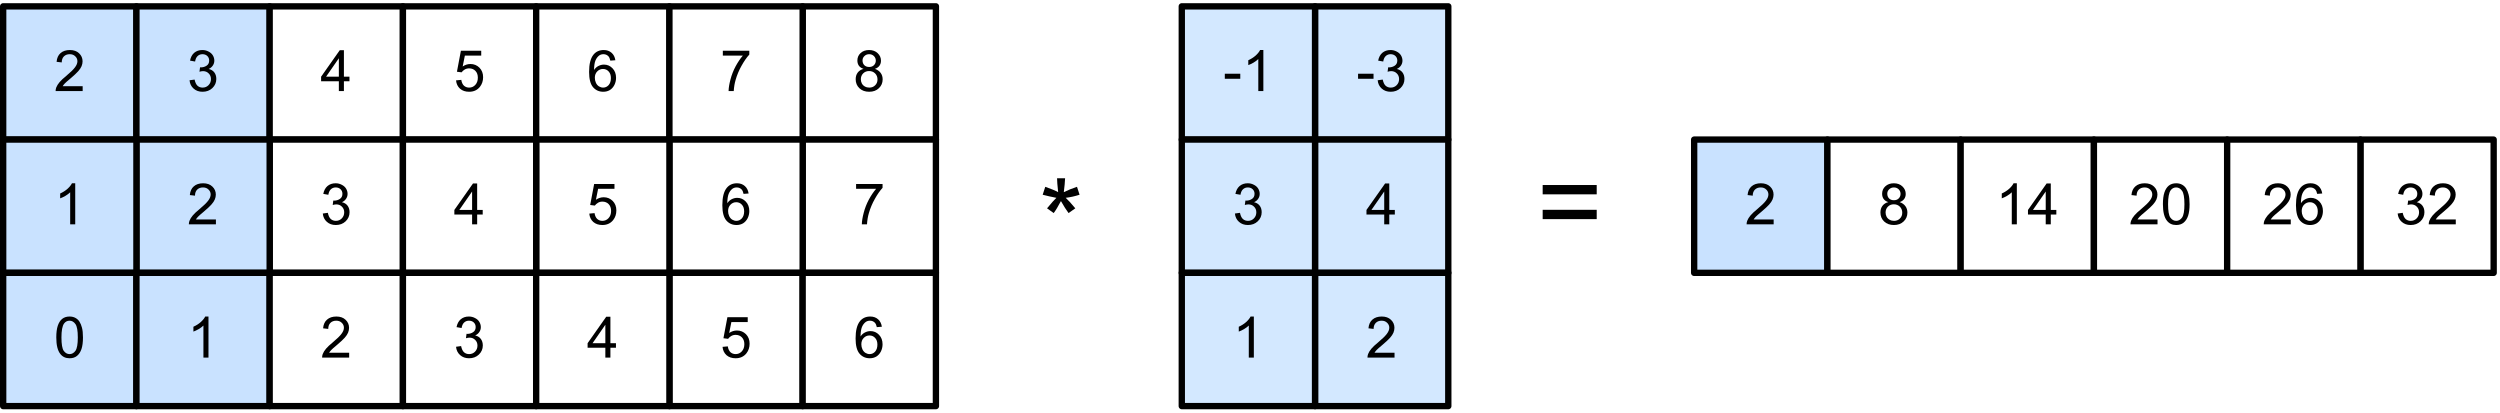
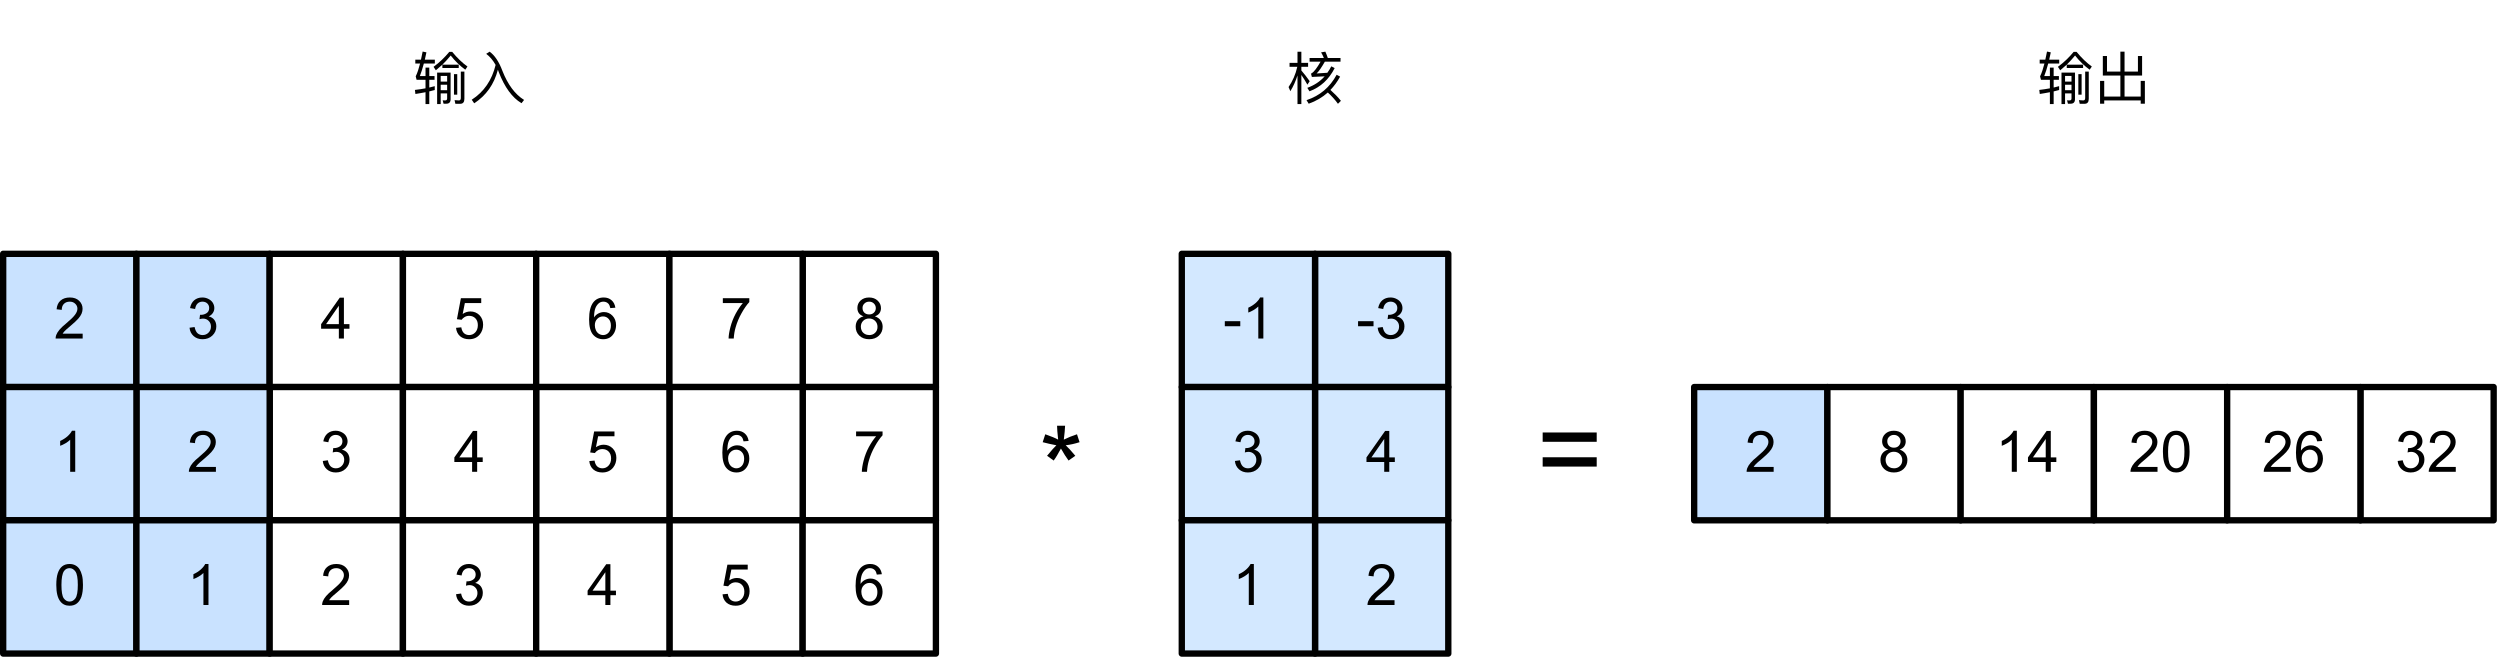
- <svg xmlns="http://www.w3.org/2000/svg" xmlns:xlink="http://www.w3.org/1999/xlink" width="394pt" height="65pt" viewBox="0 0 394 65" version="1.1">
+ <svg xmlns="http://www.w3.org/2000/svg" xmlns:xlink="http://www.w3.org/1999/xlink" width="394pt" height="104pt" viewBox="0 0 394 104" version="1.1">
  <defs>
    <g>
      <symbol overflow="visible" id="glyph0-0">
        <path style="stroke:none;" d="M 1.125 0 L 1.125 -5.625 L 5.625 -5.625 L 5.625 0 Z M 1.266 -0.141 L 5.484 -0.141 L 5.484 -5.484 L 1.266 -5.484 Z M 1.266 -0.141 " />
      </symbol>
      <symbol overflow="visible" id="glyph0-1">
        <path style="stroke:none;" d="M 0.281 -1.938 L 0.281 -2.734 L 2.719 -2.734 L 2.719 -1.938 Z M 0.281 -1.938 " />
      </symbol>
      <symbol overflow="visible" id="glyph0-2">
        <path style="stroke:none;" d="M 0.375 -1.703 L 1.172 -1.812 C 1.266 -1.363 1.414 -1.039 1.625 -0.844 C 1.844 -0.645 2.113 -0.547 2.438 -0.547 C 2.801 -0.547 3.109 -0.672 3.359 -0.922 C 3.617 -1.18 3.75 -1.504 3.75 -1.891 C 3.75 -2.254 3.629 -2.551 3.391 -2.781 C 3.16 -3.02 2.863 -3.141 2.5 -3.141 C 2.344 -3.141 2.156 -3.109 1.938 -3.047 L 2.031 -3.75 C 2.082 -3.738 2.125 -3.734 2.156 -3.734 C 2.488 -3.734 2.789 -3.82 3.062 -4 C 3.332 -4.176 3.469 -4.445 3.469 -4.812 C 3.469 -5.102 3.367 -5.344 3.172 -5.531 C 2.973 -5.719 2.719 -5.812 2.406 -5.812 C 2.102 -5.812 1.848 -5.711 1.641 -5.516 C 1.441 -5.328 1.312 -5.039 1.25 -4.656 L 0.453 -4.797 C 0.555 -5.328 0.773 -5.738 1.109 -6.031 C 1.453 -6.32 1.879 -6.469 2.391 -6.469 C 2.742 -6.469 3.066 -6.391 3.359 -6.234 C 3.66 -6.086 3.891 -5.883 4.047 -5.625 C 4.203 -5.363 4.281 -5.086 4.281 -4.797 C 4.281 -4.516 4.203 -4.258 4.047 -4.031 C 3.898 -3.801 3.68 -3.617 3.391 -3.484 C 3.773 -3.398 4.07 -3.219 4.281 -2.938 C 4.488 -2.664 4.594 -2.32 4.594 -1.906 C 4.594 -1.344 4.383 -0.863 3.969 -0.469 C 3.562 -0.082 3.047 0.109 2.422 0.109 C 1.859 0.109 1.391 -0.055 1.016 -0.391 C 0.641 -0.723 0.426 -1.16 0.375 -1.703 Z M 0.375 -1.703 " />
      </symbol>
      <symbol overflow="visible" id="glyph0-3">
        <path style="stroke:none;" d="M 3.359 0 L 2.562 0 L 2.562 -5.047 C 2.375 -4.859 2.125 -4.672 1.812 -4.484 C 1.5 -4.305 1.223 -4.176 0.984 -4.094 L 0.984 -4.859 C 1.422 -5.055 1.805 -5.301 2.141 -5.594 C 2.473 -5.895 2.707 -6.188 2.844 -6.469 L 3.359 -6.469 Z M 3.359 0 " />
      </symbol>
      <symbol overflow="visible" id="glyph0-4">
        <path style="stroke:none;" d="M 4.531 -0.766 L 4.531 0 L 0.266 0 C 0.266 -0.188 0.297 -0.367 0.359 -0.547 C 0.473 -0.836 0.648 -1.125 0.891 -1.406 C 1.129 -1.688 1.473 -2.008 1.922 -2.375 C 2.617 -2.957 3.086 -3.414 3.328 -3.75 C 3.578 -4.082 3.703 -4.398 3.703 -4.703 C 3.703 -5.016 3.586 -5.273 3.359 -5.484 C 3.141 -5.703 2.852 -5.812 2.5 -5.812 C 2.113 -5.812 1.805 -5.695 1.578 -5.469 C 1.348 -5.238 1.234 -4.922 1.234 -4.516 L 0.422 -4.609 C 0.473 -5.211 0.68 -5.672 1.047 -5.984 C 1.41 -6.305 1.898 -6.469 2.516 -6.469 C 3.129 -6.469 3.613 -6.297 3.969 -5.953 C 4.332 -5.609 4.516 -5.188 4.516 -4.688 C 4.516 -4.426 4.461 -4.172 4.359 -3.922 C 4.254 -3.672 4.078 -3.406 3.828 -3.125 C 3.586 -2.852 3.188 -2.477 2.625 -2 C 2.145 -1.602 1.836 -1.332 1.703 -1.188 C 1.566 -1.039 1.457 -0.898 1.375 -0.766 Z M 4.531 -0.766 " />
      </symbol>
      <symbol overflow="visible" id="glyph0-5">
        <path style="stroke:none;" d="M 2.906 0 L 2.906 -1.547 L 0.109 -1.547 L 0.109 -2.266 L 3.047 -6.438 L 3.703 -6.438 L 3.703 -2.266 L 4.578 -2.266 L 4.578 -1.547 L 3.703 -1.547 L 3.703 0 Z M 2.906 -2.266 L 2.906 -5.172 L 0.891 -2.266 Z M 2.906 -2.266 " />
      </symbol>
      <symbol overflow="visible" id="glyph0-6">
        <path style="stroke:none;" d="M 0.375 -1.688 L 1.203 -1.766 C 1.266 -1.359 1.406 -1.051 1.625 -0.844 C 1.852 -0.645 2.125 -0.547 2.438 -0.547 C 2.82 -0.547 3.145 -0.688 3.406 -0.969 C 3.676 -1.258 3.812 -1.641 3.812 -2.109 C 3.812 -2.566 3.68 -2.926 3.422 -3.188 C 3.172 -3.445 2.844 -3.578 2.438 -3.578 C 2.176 -3.578 1.941 -3.516 1.734 -3.391 C 1.535 -3.273 1.375 -3.129 1.25 -2.953 L 0.516 -3.047 L 1.141 -6.359 L 4.344 -6.359 L 4.344 -5.594 L 1.766 -5.594 L 1.422 -3.875 C 1.805 -4.133 2.211 -4.266 2.641 -4.266 C 3.203 -4.266 3.676 -4.07 4.062 -3.688 C 4.445 -3.301 4.641 -2.801 4.641 -2.188 C 4.641 -1.602 4.473 -1.098 4.141 -0.672 C 3.723 -0.148 3.156 0.109 2.438 0.109 C 1.852 0.109 1.375 -0.051 1 -0.375 C 0.633 -0.707 0.426 -1.145 0.375 -1.688 Z M 0.375 -1.688 " />
      </symbol>
      <symbol overflow="visible" id="glyph0-7">
        <path style="stroke:none;" d="M 1.594 -3.5 C 1.258 -3.613 1.016 -3.781 0.859 -4 C 0.703 -4.227 0.625 -4.5 0.625 -4.812 C 0.625 -5.281 0.789 -5.672 1.125 -5.984 C 1.469 -6.305 1.914 -6.469 2.469 -6.469 C 3.031 -6.469 3.484 -6.301 3.828 -5.969 C 4.172 -5.645 4.344 -5.25 4.344 -4.781 C 4.344 -4.488 4.266 -4.227 4.109 -4 C 3.953 -3.781 3.711 -3.613 3.391 -3.5 C 3.785 -3.363 4.086 -3.148 4.297 -2.859 C 4.504 -2.578 4.609 -2.238 4.609 -1.844 C 4.609 -1.289 4.41 -0.828 4.016 -0.453 C 3.629 -0.078 3.117 0.109 2.484 0.109 C 1.848 0.109 1.332 -0.078 0.938 -0.453 C 0.551 -0.828 0.359 -1.297 0.359 -1.859 C 0.359 -2.273 0.461 -2.625 0.672 -2.906 C 0.891 -3.195 1.195 -3.395 1.594 -3.5 Z M 1.438 -4.828 C 1.438 -4.523 1.531 -4.273 1.719 -4.078 C 1.914 -3.891 2.172 -3.797 2.484 -3.797 C 2.797 -3.797 3.047 -3.891 3.234 -4.078 C 3.43 -4.273 3.531 -4.516 3.531 -4.797 C 3.531 -5.078 3.43 -5.316 3.234 -5.516 C 3.035 -5.711 2.785 -5.812 2.484 -5.812 C 2.18 -5.812 1.93 -5.711 1.734 -5.516 C 1.535 -5.328 1.438 -5.098 1.438 -4.828 Z M 1.172 -1.859 C 1.172 -1.629 1.223 -1.41 1.328 -1.203 C 1.441 -0.992 1.602 -0.832 1.812 -0.719 C 2.02 -0.602 2.25 -0.547 2.5 -0.547 C 2.875 -0.547 3.18 -0.664 3.422 -0.906 C 3.672 -1.145 3.797 -1.453 3.797 -1.828 C 3.797 -2.211 3.672 -2.531 3.422 -2.781 C 3.172 -3.031 2.852 -3.156 2.469 -3.156 C 2.094 -3.156 1.781 -3.031 1.531 -2.781 C 1.289 -2.531 1.172 -2.223 1.172 -1.859 Z M 1.172 -1.859 " />
      </symbol>
      <symbol overflow="visible" id="glyph0-8">
        <path style="stroke:none;" d="M 4.484 -4.859 L 3.688 -4.797 C 3.625 -5.109 3.523 -5.336 3.391 -5.484 C 3.18 -5.703 2.922 -5.812 2.609 -5.812 C 2.348 -5.812 2.125 -5.742 1.938 -5.609 C 1.688 -5.422 1.488 -5.156 1.344 -4.812 C 1.207 -4.469 1.133 -3.973 1.125 -3.328 C 1.312 -3.609 1.539 -3.816 1.812 -3.953 C 2.094 -4.098 2.383 -4.172 2.688 -4.172 C 3.219 -4.172 3.664 -3.977 4.031 -3.594 C 4.406 -3.207 4.594 -2.707 4.594 -2.094 C 4.594 -1.688 4.504 -1.305 4.328 -0.953 C 4.148 -0.609 3.91 -0.344 3.609 -0.156 C 3.305 0.02 2.961 0.109 2.578 0.109 C 1.922 0.109 1.383 -0.129 0.969 -0.609 C 0.551 -1.098 0.344 -1.898 0.344 -3.016 C 0.344 -4.254 0.57 -5.16 1.031 -5.734 C 1.426 -6.223 1.969 -6.469 2.656 -6.469 C 3.156 -6.469 3.566 -6.32 3.891 -6.031 C 4.211 -5.75 4.41 -5.359 4.484 -4.859 Z M 1.25 -2.094 C 1.25 -1.812 1.305 -1.547 1.422 -1.297 C 1.535 -1.055 1.695 -0.867 1.906 -0.734 C 2.113 -0.609 2.332 -0.547 2.562 -0.547 C 2.895 -0.547 3.18 -0.676 3.422 -0.938 C 3.66 -1.207 3.781 -1.578 3.781 -2.047 C 3.781 -2.492 3.66 -2.844 3.422 -3.094 C 3.191 -3.352 2.895 -3.484 2.531 -3.484 C 2.176 -3.484 1.875 -3.352 1.625 -3.094 C 1.375 -2.844 1.25 -2.508 1.25 -2.094 Z M 1.25 -2.094 " />
      </symbol>
      <symbol overflow="visible" id="glyph0-9">
        <path style="stroke:none;" d="M 0.422 -5.594 L 0.422 -6.359 L 4.594 -6.359 L 4.594 -5.75 C 4.188 -5.312 3.781 -4.727 3.375 -4 C 2.969 -3.281 2.656 -2.535 2.438 -1.766 C 2.281 -1.234 2.18 -0.645 2.141 0 L 1.328 0 C 1.336 -0.508 1.438 -1.117 1.625 -1.828 C 1.812 -2.547 2.082 -3.238 2.438 -3.906 C 2.801 -4.57 3.18 -5.133 3.578 -5.594 Z M 0.422 -5.594 " />
      </symbol>
      <symbol overflow="visible" id="glyph0-10">
        <path style="stroke:none;" d="M 0.375 -3.172 C 0.375 -3.93 0.453 -4.547 0.609 -5.016 C 0.766 -5.484 0.992 -5.844 1.297 -6.094 C 1.609 -6.344 2 -6.469 2.469 -6.469 C 2.82 -6.469 3.129 -6.395 3.391 -6.25 C 3.648 -6.113 3.863 -5.914 4.031 -5.656 C 4.195 -5.395 4.328 -5.078 4.422 -4.703 C 4.523 -4.328 4.578 -3.816 4.578 -3.172 C 4.578 -2.422 4.5 -1.812 4.344 -1.344 C 4.188 -0.883 3.953 -0.523 3.641 -0.266 C 3.336 -0.016 2.945 0.109 2.469 0.109 C 1.852 0.109 1.367 -0.113 1.016 -0.562 C 0.586 -1.094 0.375 -1.961 0.375 -3.172 Z M 1.188 -3.172 C 1.188 -2.117 1.305 -1.414 1.547 -1.062 C 1.797 -0.719 2.102 -0.547 2.469 -0.547 C 2.832 -0.547 3.141 -0.719 3.391 -1.062 C 3.641 -1.414 3.766 -2.117 3.766 -3.172 C 3.766 -4.234 3.641 -4.938 3.391 -5.281 C 3.141 -5.633 2.832 -5.812 2.469 -5.812 C 2.102 -5.812 1.812 -5.66 1.594 -5.359 C 1.32 -4.961 1.188 -4.234 1.188 -3.172 Z M 1.188 -3.172 " />
      </symbol>
      <symbol overflow="visible" id="glyph1-0">
        <path style="stroke:none;" d="M 2.25 0 L 2.25 -11.25 L 11.25 -11.25 L 11.25 0 Z M 2.531 -0.281 L 10.969 -0.281 L 10.969 -10.969 L 2.531 -10.969 Z M 2.531 -0.281 " />
      </symbol>
      <symbol overflow="visible" id="glyph1-1">
        <path style="stroke:none;" d="M 0.562 -10.516 L 0.969 -11.766 C 1.895 -11.441 2.57 -11.16 3 -10.922 C 2.883 -11.973 2.828 -12.703 2.828 -13.109 L 4.094 -13.109 C 4.07 -12.523 4.004 -11.797 3.891 -10.922 C 4.492 -11.223 5.188 -11.504 5.969 -11.766 L 6.375 -10.516 C 5.625 -10.273 4.895 -10.113 4.188 -10.031 C 4.539 -9.719 5.047 -9.164 5.703 -8.375 L 4.641 -7.625 C 4.297 -8.082 3.895 -8.711 3.438 -9.516 C 3 -8.68 2.617 -8.051 2.297 -7.625 L 1.25 -8.375 C 1.938 -9.207 2.426 -9.758 2.719 -10.031 C 1.957 -10.176 1.238 -10.336 0.562 -10.516 Z M 0.562 -10.516 " />
      </symbol>
      <symbol overflow="visible" id="glyph1-2">
        <path style="stroke:none;" d="M 9.516 -7.578 L 1 -7.578 L 1 -9.047 L 9.516 -9.047 Z M 9.516 -3.672 L 1 -3.672 L 1 -5.141 L 9.516 -5.141 Z M 9.516 -3.672 " />
      </symbol>
+       <symbol overflow="visible" id="glyph2-0">
+         <path style="stroke:none;" d="" />
+       </symbol>
+       <symbol overflow="visible" id="glyph2-1">
+         <path style="stroke:none;" d="M 2.062 -4.844 L 2.062 -3.516 L 1.172 -3.516 C 1.391 -4.094 1.609 -4.75 1.797 -5.484 L 3.531 -5.484 L 3.531 -6.094 L 1.953 -6.094 C 2.031 -6.453 2.109 -6.844 2.203 -7.25 L 1.609 -7.375 C 1.516 -6.938 1.438 -6.5 1.344 -6.094 L 0.453 -6.094 L 0.453 -5.484 L 1.203 -5.484 C 1 -4.688 0.781 -4 0.516 -3.469 L 0.656 -2.922 L 2.062 -2.922 L 2.062 -1.578 C 1.531 -1.484 0.984 -1.391 0.391 -1.328 L 0.469 -0.688 C 1.016 -0.781 1.547 -0.859 2.062 -0.969 L 2.062 0.906 L 2.656 0.906 L 2.656 -1.094 L 3.516 -1.312 L 3.516 -1.922 C 3.25 -1.859 2.969 -1.781 2.656 -1.703 L 2.656 -2.922 L 3.484 -2.922 L 3.484 -3.516 L 2.656 -3.516 L 2.656 -4.844 Z M 4.719 -5.312 L 4.719 -4.781 L 7.297 -4.781 L 7.297 -5.312 L 4.719 -5.312 C 5.172 -5.75 5.609 -6.234 6.031 -6.75 C 6.719 -5.875 7.484 -5.125 8.328 -4.516 L 8.672 -5.016 C 7.859 -5.594 7.062 -6.359 6.266 -7.328 L 5.812 -7.328 C 5.078 -6.438 4.25 -5.641 3.328 -4.969 L 3.688 -4.422 C 4.031 -4.703 4.375 -5 4.719 -5.312 Z M 5.344 0.844 C 5.781 0.844 6.016 0.609 6.016 0.141 L 6.016 -4.062 L 3.891 -4.062 L 3.891 0.906 L 4.453 0.906 L 4.453 -0.781 L 5.469 -0.781 L 5.469 0.031 C 5.469 0.219 5.359 0.328 5.172 0.328 L 4.766 0.312 L 4.906 0.844 Z M 4.453 -1.281 L 4.453 -2.141 L 5.469 -2.141 L 5.469 -1.281 Z M 4.453 -2.641 L 4.453 -3.531 L 5.469 -3.531 L 5.469 -2.641 Z M 6.547 -3.812 L 6.547 -0.578 L 7.062 -0.578 L 7.062 -3.812 Z M 7.531 0.859 C 7.969 0.859 8.188 0.594 8.188 0.078 L 8.188 -4.219 L 7.625 -4.219 L 7.625 -0.062 C 7.625 0.188 7.531 0.328 7.328 0.328 C 7.109 0.328 6.875 0.312 6.641 0.281 L 6.766 0.859 Z M 7.531 0.859 " />
+       </symbol>
+       <symbol overflow="visible" id="glyph2-2">
+         <path style="stroke:none;" d="M 4.109 -5.266 C 3.531 -2.875 2.281 -1.031 0.344 0.219 L 0.734 0.781 C 2.625 -0.453 3.875 -2.219 4.469 -4.516 C 4.516 -4.406 4.547 -4.281 4.609 -4.125 C 5.531 -1.75 6.719 -0.109 8.188 0.766 L 8.594 0.25 C 7.156 -0.641 6.031 -2.172 5.188 -4.312 C 4.641 -5.781 3.953 -6.797 3.156 -7.359 L 2.625 -7.016 C 3.188 -6.594 3.688 -6.016 4.109 -5.266 Z M 4.109 -5.266 " />
+       </symbol>
+       <symbol overflow="visible" id="glyph2-3">
+         <path style="stroke:none;" d="M 6.938 -4.219 L 4.828 -4.219 L 4.828 -7.359 L 4.172 -7.359 L 4.172 -4.219 L 2.062 -4.219 L 2.062 -6.672 L 1.406 -6.672 L 1.406 -3.594 L 4.172 -3.594 L 4.172 -0.281 L 1.625 -0.281 L 1.625 -2.75 L 0.969 -2.75 L 0.969 0.844 L 1.625 0.844 L 1.625 0.328 L 7.375 0.328 L 7.375 0.844 L 8.031 0.844 L 8.031 -2.75 L 7.375 -2.75 L 7.375 -0.281 L 4.828 -0.281 L 4.828 -3.594 L 7.594 -3.594 L 7.594 -6.672 L 6.938 -6.672 Z M 6.938 -4.219 " />
+       </symbol>
+       <symbol overflow="visible" id="glyph2-4">
+         <path style="stroke:none;" d="M 2.344 -3.688 C 2.625 -3.297 2.938 -2.781 3.297 -2.156 L 3.656 -2.703 C 3.219 -3.328 2.781 -3.891 2.344 -4.391 L 2.344 -4.969 L 3.406 -4.969 L 3.406 -5.594 L 2.344 -5.594 L 2.344 -7.344 L 1.734 -7.344 L 1.734 -5.594 L 0.484 -5.594 L 0.484 -4.969 L 1.703 -4.969 C 1.438 -3.781 0.969 -2.719 0.328 -1.781 L 0.609 -1.125 C 1.062 -1.859 1.438 -2.688 1.734 -3.609 L 1.734 0.906 L 2.344 0.906 Z M 3.641 -6.359 L 3.641 -5.781 L 5.375 -5.781 C 4.812 -4.797 4.344 -4.188 3.984 -3.953 C 3.953 -3.938 3.922 -3.922 3.859 -3.906 L 4 -3.375 C 4.703 -3.406 5.375 -3.438 6.016 -3.469 C 5.281 -2.641 4.359 -2.047 3.281 -1.656 L 3.625 -1.109 C 5.375 -1.766 6.688 -2.984 7.594 -4.766 L 7.062 -5.047 C 6.891 -4.688 6.672 -4.359 6.438 -4.031 C 5.891 -3.984 5.312 -3.953 4.75 -3.922 C 5.125 -4.281 5.547 -4.906 6.047 -5.781 L 8.516 -5.781 L 8.516 -6.359 L 6.516 -6.359 C 6.391 -6.734 6.25 -7.078 6.125 -7.359 L 5.453 -7.25 C 5.609 -6.984 5.766 -6.688 5.891 -6.359 Z M 6.516 -0.922 C 7.188 -0.297 7.719 0.297 8.109 0.859 L 8.578 0.391 C 8.125 -0.188 7.562 -0.75 6.922 -1.328 C 7.5 -1.922 8.016 -2.625 8.453 -3.422 L 7.906 -3.719 C 6.844 -1.75 5.266 -0.406 3.156 0.281 L 3.5 0.844 C 4.656 0.438 5.656 -0.156 6.516 -0.922 Z M 6.516 -0.922 " />
+       </symbol>
    </g>
  </defs>
  <g id="surface1">
-     <rect x="0" y="0" width="394" height="65" style="fill:rgb(100%,100%,100%);fill-opacity:1;stroke:none;" />
-     <rect x="0" y="0" width="394" height="65" style="fill:rgb(100%,100%,100%);fill-opacity:1;stroke:none;" />
-     <path style="fill-rule:nonzero;fill:rgb(82.55%,91.037%,100%);fill-opacity:1;stroke-width:1;stroke-linecap:round;stroke-linejoin:round;stroke:rgb(0%,0%,0%);stroke-opacity:1;stroke-miterlimit:10;" d="M 211.25 72 L 232.25 72 L 232.25 93 L 211.25 93 Z M 211.25 72 " transform="matrix(1,0,0,1,-4,-71)" />
-     <g style="fill:rgb(0%,0%,0%);fill-opacity:1;">
-       <use xlink:href="#glyph0-1" x="213.749" y="14.353" />
-       <use xlink:href="#glyph0-2" x="216.746" y="14.353" />
-     </g>
-     <path style="fill-rule:nonzero;fill:rgb(82.55%,91.037%,100%);fill-opacity:1;stroke-width:1;stroke-linecap:round;stroke-linejoin:round;stroke:rgb(0%,0%,0%);stroke-opacity:1;stroke-miterlimit:10;" d="M 190.25 72 L 211.25 72 L 211.25 93 L 190.25 93 Z M 190.25 72 " transform="matrix(1,0,0,1,-4,-71)" />
-     <g style="fill:rgb(0%,0%,0%);fill-opacity:1;">
-       <use xlink:href="#glyph0-1" x="192.749" y="14.353" />
-       <use xlink:href="#glyph0-3" x="195.746" y="14.353" />
-     </g>
-     <path style="fill-rule:nonzero;fill:rgb(78.822%,88.626%,100%);fill-opacity:1;stroke-width:1;stroke-linecap:round;stroke-linejoin:round;stroke:rgb(0%,0%,0%);stroke-opacity:1;stroke-miterlimit:10;" d="M 4.5 72 L 25.5 72 L 25.5 93 L 4.5 93 Z M 4.5 72 " transform="matrix(1,0,0,1,-4,-71)" />
-     <g style="fill:rgb(0%,0%,0%);fill-opacity:1;">
-       <use xlink:href="#glyph0-4" x="8.497" y="14.353" />
-     </g>
-     <path style="fill-rule:nonzero;fill:rgb(78.822%,88.626%,100%);fill-opacity:1;stroke-width:1;stroke-linecap:round;stroke-linejoin:round;stroke:rgb(0%,0%,0%);stroke-opacity:1;stroke-miterlimit:10;" d="M 25.5 72 L 46.5 72 L 46.5 93 L 25.5 93 Z M 25.5 72 " transform="matrix(1,0,0,1,-4,-71)" />
-     <g style="fill:rgb(0%,0%,0%);fill-opacity:1;">
-       <use xlink:href="#glyph0-2" x="29.497" y="14.353" />
-     </g>
-     <path style="fill-rule:nonzero;fill:rgb(100%,100%,100%);fill-opacity:1;stroke-width:1;stroke-linecap:round;stroke-linejoin:round;stroke:rgb(0%,0%,0%);stroke-opacity:1;stroke-miterlimit:10;" d="M 46.5 72 L 67.5 72 L 67.5 93 L 46.5 93 Z M 46.5 72 " transform="matrix(1,0,0,1,-4,-71)" />
-     <g style="fill:rgb(0%,0%,0%);fill-opacity:1;">
-       <use xlink:href="#glyph0-5" x="50.497" y="14.353" />
-     </g>
-     <path style="fill-rule:nonzero;fill:rgb(100%,100%,100%);fill-opacity:1;stroke-width:1;stroke-linecap:round;stroke-linejoin:round;stroke:rgb(0%,0%,0%);stroke-opacity:1;stroke-miterlimit:10;" d="M 67.5 72 L 88.5 72 L 88.5 93 L 67.5 93 Z M 67.5 72 " transform="matrix(1,0,0,1,-4,-71)" />
-     <g style="fill:rgb(0%,0%,0%);fill-opacity:1;">
-       <use xlink:href="#glyph0-6" x="71.497" y="14.353" />
-     </g>
-     <path style="fill-rule:nonzero;fill:rgb(100%,100%,100%);fill-opacity:1;stroke-width:1;stroke-linecap:round;stroke-linejoin:round;stroke:rgb(0%,0%,0%);stroke-opacity:1;stroke-miterlimit:10;" d="M 130.5 72 L 151.5 72 L 151.5 93 L 130.5 93 Z M 130.5 72 " transform="matrix(1,0,0,1,-4,-71)" />
-     <g style="fill:rgb(0%,0%,0%);fill-opacity:1;">
-       <use xlink:href="#glyph0-7" x="134.497" y="14.353" />
-     </g>
-     <path style="fill-rule:nonzero;fill:rgb(100%,100%,100%);fill-opacity:1;stroke-width:1;stroke-linecap:round;stroke-linejoin:round;stroke:rgb(0%,0%,0%);stroke-opacity:1;stroke-miterlimit:10;" d="M 88.5 72 L 109.5 72 L 109.5 93 L 88.5 93 Z M 88.5 72 " transform="matrix(1,0,0,1,-4,-71)" />
-     <g style="fill:rgb(0%,0%,0%);fill-opacity:1;">
-       <use xlink:href="#glyph0-8" x="92.497" y="14.353" />
-     </g>
-     <path style="fill-rule:nonzero;fill:rgb(100%,100%,100%);fill-opacity:1;stroke-width:1;stroke-linecap:round;stroke-linejoin:round;stroke:rgb(0%,0%,0%);stroke-opacity:1;stroke-miterlimit:10;" d="M 109.5 72 L 130.5 72 L 130.5 93 L 109.5 93 Z M 109.5 72 " transform="matrix(1,0,0,1,-4,-71)" />
-     <g style="fill:rgb(0%,0%,0%);fill-opacity:1;">
-       <use xlink:href="#glyph0-9" x="113.497" y="14.353" />
-     </g>
-     <g style="fill:rgb(0%,0%,0%);fill-opacity:1;">
-       <use xlink:href="#glyph1-1" x="163.765" y="41.206" />
-     </g>
-     <g style="fill:rgb(0%,0%,0%);fill-opacity:1;">
-       <use xlink:href="#glyph1-2" x="242.125" y="38.206" />
-     </g>
-     <path style="fill-rule:nonzero;fill:rgb(100%,100%,100%);fill-opacity:1;stroke-width:1;stroke-linecap:round;stroke-linejoin:round;stroke:rgb(0%,0%,0%);stroke-opacity:1;stroke-miterlimit:10;" d="M 130.5 93 L 151.5 93 L 151.5 114 L 130.5 114 Z M 130.5 93 " transform="matrix(1,0,0,1,-4,-71)" />
-     <g style="fill:rgb(0%,0%,0%);fill-opacity:1;">
-       <use xlink:href="#glyph0-9" x="134.497" y="35.353" />
-     </g>
-     <path style="fill-rule:nonzero;fill:rgb(100%,100%,100%);fill-opacity:1;stroke-width:1;stroke-linecap:round;stroke-linejoin:round;stroke:rgb(0%,0%,0%);stroke-opacity:1;stroke-miterlimit:10;" d="M 46.5 93 L 67.5 93 L 67.5 114 L 46.5 114 Z M 46.5 93 " transform="matrix(1,0,0,1,-4,-71)" />
-     <g style="fill:rgb(0%,0%,0%);fill-opacity:1;">
-       <use xlink:href="#glyph0-2" x="50.497" y="35.353" />
-     </g>
-     <path style="fill-rule:nonzero;fill:rgb(100%,100%,100%);fill-opacity:1;stroke-width:1;stroke-linecap:round;stroke-linejoin:round;stroke:rgb(0%,0%,0%);stroke-opacity:1;stroke-miterlimit:10;" d="M 109.5 93 L 130.5 93 L 130.5 114 L 109.5 114 Z M 109.5 93 " transform="matrix(1,0,0,1,-4,-71)" />
-     <g style="fill:rgb(0%,0%,0%);fill-opacity:1;">
-       <use xlink:href="#glyph0-8" x="113.497" y="35.353" />
-     </g>
-     <path style="fill-rule:nonzero;fill:rgb(78.822%,88.626%,100%);fill-opacity:1;stroke-width:1;stroke-linecap:round;stroke-linejoin:round;stroke:rgb(0%,0%,0%);stroke-opacity:1;stroke-miterlimit:10;" d="M 25.5 93 L 46.5 93 L 46.5 114 L 25.5 114 Z M 25.5 93 " transform="matrix(1,0,0,1,-4,-71)" />
-     <g style="fill:rgb(0%,0%,0%);fill-opacity:1;">
-       <use xlink:href="#glyph0-4" x="29.497" y="35.353" />
-     </g>
-     <path style="fill-rule:nonzero;fill:rgb(100%,100%,100%);fill-opacity:1;stroke-width:1;stroke-linecap:round;stroke-linejoin:round;stroke:rgb(0%,0%,0%);stroke-opacity:1;stroke-miterlimit:10;" d="M 88.5 93 L 109.5 93 L 109.5 114 L 88.5 114 Z M 88.5 93 " transform="matrix(1,0,0,1,-4,-71)" />
-     <g style="fill:rgb(0%,0%,0%);fill-opacity:1;">
-       <use xlink:href="#glyph0-6" x="92.497" y="35.353" />
-     </g>
-     <path style="fill-rule:nonzero;fill:rgb(78.822%,88.626%,100%);fill-opacity:1;stroke-width:1;stroke-linecap:round;stroke-linejoin:round;stroke:rgb(0%,0%,0%);stroke-opacity:1;stroke-miterlimit:10;" d="M 4.5 93 L 25.5 93 L 25.5 114 L 4.5 114 Z M 4.5 93 " transform="matrix(1,0,0,1,-4,-71)" />
-     <g style="fill:rgb(0%,0%,0%);fill-opacity:1;">
-       <use xlink:href="#glyph0-3" x="8.497" y="35.353" />
-     </g>
-     <path style="fill-rule:nonzero;fill:rgb(100%,100%,100%);fill-opacity:1;stroke-width:1;stroke-linecap:round;stroke-linejoin:round;stroke:rgb(0%,0%,0%);stroke-opacity:1;stroke-miterlimit:10;" d="M 67.5 93 L 88.5 93 L 88.5 114 L 67.5 114 Z M 67.5 93 " transform="matrix(1,0,0,1,-4,-71)" />
-     <g style="fill:rgb(0%,0%,0%);fill-opacity:1;">
-       <use xlink:href="#glyph0-5" x="71.497" y="35.353" />
-     </g>
-     <path style="fill-rule:nonzero;fill:rgb(82.55%,91.037%,100%);fill-opacity:1;stroke-width:1;stroke-linecap:round;stroke-linejoin:round;stroke:rgb(0%,0%,0%);stroke-opacity:1;stroke-miterlimit:10;" d="M 211.25 93 L 232.25 93 L 232.25 114 L 211.25 114 Z M 211.25 93 " transform="matrix(1,0,0,1,-4,-71)" />
-     <g style="fill:rgb(0%,0%,0%);fill-opacity:1;">
-       <use xlink:href="#glyph0-5" x="215.247" y="35.353" />
-     </g>
-     <path style="fill-rule:nonzero;fill:rgb(82.55%,91.037%,100%);fill-opacity:1;stroke-width:1;stroke-linecap:round;stroke-linejoin:round;stroke:rgb(0%,0%,0%);stroke-opacity:1;stroke-miterlimit:10;" d="M 190.25 93 L 211.25 93 L 211.25 114 L 190.25 114 Z M 190.25 93 " transform="matrix(1,0,0,1,-4,-71)" />
-     <g style="fill:rgb(0%,0%,0%);fill-opacity:1;">
-       <use xlink:href="#glyph0-2" x="194.247" y="35.353" />
-     </g>
-     <path style="fill-rule:nonzero;fill:rgb(100%,100%,100%);fill-opacity:1;stroke-width:1;stroke-linecap:round;stroke-linejoin:round;stroke:rgb(0%,0%,0%);stroke-opacity:1;stroke-miterlimit:10;" d="M 376 93 L 397 93 L 397 114 L 376 114 Z M 376 93 " transform="matrix(1,0,0,1,-4,-71)" />
-     <g style="fill:rgb(0%,0%,0%);fill-opacity:1;">
-       <use xlink:href="#glyph0-2" x="377.495" y="35.353" />
-       <use xlink:href="#glyph0-4" x="382.5" y="35.353" />
-     </g>
-     <path style="fill-rule:nonzero;fill:rgb(78.822%,88.626%,100%);fill-opacity:1;stroke-width:1;stroke-linecap:round;stroke-linejoin:round;stroke:rgb(0%,0%,0%);stroke-opacity:1;stroke-miterlimit:10;" d="M 271 93 L 292 93 L 292 114 L 271 114 Z M 271 93 " transform="matrix(1,0,0,1,-4,-71)" />
-     <g style="fill:rgb(0%,0%,0%);fill-opacity:1;">
-       <use xlink:href="#glyph0-4" x="274.997" y="35.353" />
-     </g>
-     <path style="fill-rule:nonzero;fill:rgb(100%,100%,100%);fill-opacity:1;stroke-width:1;stroke-linecap:round;stroke-linejoin:round;stroke:rgb(0%,0%,0%);stroke-opacity:1;stroke-miterlimit:10;" d="M 292 93 L 313 93 L 313 114 L 292 114 Z M 292 93 " transform="matrix(1,0,0,1,-4,-71)" />
-     <g style="fill:rgb(0%,0%,0%);fill-opacity:1;">
-       <use xlink:href="#glyph0-7" x="295.997" y="35.353" />
-     </g>
-     <path style="fill-rule:nonzero;fill:rgb(100%,100%,100%);fill-opacity:1;stroke-width:1;stroke-linecap:round;stroke-linejoin:round;stroke:rgb(0%,0%,0%);stroke-opacity:1;stroke-miterlimit:10;" d="M 313 93 L 334 93 L 334 114 L 313 114 Z M 313 93 " transform="matrix(1,0,0,1,-4,-71)" />
-     <g style="fill:rgb(0%,0%,0%);fill-opacity:1;">
-       <use xlink:href="#glyph0-3" x="314.495" y="35.353" />
-       <use xlink:href="#glyph0-5" x="319.5" y="35.353" />
-     </g>
-     <path style="fill-rule:nonzero;fill:rgb(100%,100%,100%);fill-opacity:1;stroke-width:1;stroke-linecap:round;stroke-linejoin:round;stroke:rgb(0%,0%,0%);stroke-opacity:1;stroke-miterlimit:10;" d="M 334 93 L 355 93 L 355 114 L 334 114 Z M 334 93 " transform="matrix(1,0,0,1,-4,-71)" />
-     <g style="fill:rgb(0%,0%,0%);fill-opacity:1;">
-       <use xlink:href="#glyph0-4" x="335.495" y="35.353" />
-       <use xlink:href="#glyph0-10" x="340.5" y="35.353" />
-     </g>
-     <path style="fill-rule:nonzero;fill:rgb(100%,100%,100%);fill-opacity:1;stroke-width:1;stroke-linecap:round;stroke-linejoin:round;stroke:rgb(0%,0%,0%);stroke-opacity:1;stroke-miterlimit:10;" d="M 355 93 L 376 93 L 376 114 L 355 114 Z M 355 93 " transform="matrix(1,0,0,1,-4,-71)" />
-     <g style="fill:rgb(0%,0%,0%);fill-opacity:1;">
-       <use xlink:href="#glyph0-4" x="356.495" y="35.353" />
-       <use xlink:href="#glyph0-8" x="361.5" y="35.353" />
-     </g>
-     <path style="fill-rule:nonzero;fill:rgb(78.822%,88.626%,100%);fill-opacity:1;stroke-width:1;stroke-linecap:round;stroke-linejoin:round;stroke:rgb(0%,0%,0%);stroke-opacity:1;stroke-miterlimit:10;" d="M 4.5 114 L 25.5 114 L 25.5 135 L 4.5 135 Z M 4.5 114 " transform="matrix(1,0,0,1,-4,-71)" />
-     <g style="fill:rgb(0%,0%,0%);fill-opacity:1;">
-       <use xlink:href="#glyph0-10" x="8.497" y="56.353" />
-     </g>
-     <path style="fill-rule:nonzero;fill:rgb(78.822%,88.626%,100%);fill-opacity:1;stroke-width:1;stroke-linecap:round;stroke-linejoin:round;stroke:rgb(0%,0%,0%);stroke-opacity:1;stroke-miterlimit:10;" d="M 25.5 114 L 46.5 114 L 46.5 135 L 25.5 135 Z M 25.5 114 " transform="matrix(1,0,0,1,-4,-71)" />
-     <g style="fill:rgb(0%,0%,0%);fill-opacity:1;">
-       <use xlink:href="#glyph0-3" x="29.497" y="56.353" />
-     </g>
-     <path style="fill-rule:nonzero;fill:rgb(100%,100%,100%);fill-opacity:1;stroke-width:1;stroke-linecap:round;stroke-linejoin:round;stroke:rgb(0%,0%,0%);stroke-opacity:1;stroke-miterlimit:10;" d="M 46.5 114 L 67.5 114 L 67.5 135 L 46.5 135 Z M 46.5 114 " transform="matrix(1,0,0,1,-4,-71)" />
-     <g style="fill:rgb(0%,0%,0%);fill-opacity:1;">
-       <use xlink:href="#glyph0-4" x="50.497" y="56.353" />
-     </g>
-     <path style="fill-rule:nonzero;fill:rgb(100%,100%,100%);fill-opacity:1;stroke-width:1;stroke-linecap:round;stroke-linejoin:round;stroke:rgb(0%,0%,0%);stroke-opacity:1;stroke-miterlimit:10;" d="M 67.5 114 L 88.5 114 L 88.5 135 L 67.5 135 Z M 67.5 114 " transform="matrix(1,0,0,1,-4,-71)" />
-     <g style="fill:rgb(0%,0%,0%);fill-opacity:1;">
-       <use xlink:href="#glyph0-2" x="71.497" y="56.353" />
-     </g>
-     <path style="fill-rule:nonzero;fill:rgb(100%,100%,100%);fill-opacity:1;stroke-width:1;stroke-linecap:round;stroke-linejoin:round;stroke:rgb(0%,0%,0%);stroke-opacity:1;stroke-miterlimit:10;" d="M 109.5 114 L 130.5 114 L 130.5 135 L 109.5 135 Z M 109.5 114 " transform="matrix(1,0,0,1,-4,-71)" />
-     <g style="fill:rgb(0%,0%,0%);fill-opacity:1;">
-       <use xlink:href="#glyph0-6" x="113.497" y="56.353" />
-     </g>
-     <path style="fill-rule:nonzero;fill:rgb(100%,100%,100%);fill-opacity:1;stroke-width:1;stroke-linecap:round;stroke-linejoin:round;stroke:rgb(0%,0%,0%);stroke-opacity:1;stroke-miterlimit:10;" d="M 130.5 114 L 151.5 114 L 151.5 135 L 130.5 135 Z M 130.5 114 " transform="matrix(1,0,0,1,-4,-71)" />
-     <g style="fill:rgb(0%,0%,0%);fill-opacity:1;">
-       <use xlink:href="#glyph0-8" x="134.497" y="56.353" />
-     </g>
-     <path style="fill-rule:nonzero;fill:rgb(100%,100%,100%);fill-opacity:1;stroke-width:1;stroke-linecap:round;stroke-linejoin:round;stroke:rgb(0%,0%,0%);stroke-opacity:1;stroke-miterlimit:10;" d="M 88.5 114 L 109.5 114 L 109.5 135 L 88.5 135 Z M 88.5 114 " transform="matrix(1,0,0,1,-4,-71)" />
-     <g style="fill:rgb(0%,0%,0%);fill-opacity:1;">
-       <use xlink:href="#glyph0-5" x="92.497" y="56.353" />
-     </g>
-     <path style="fill-rule:nonzero;fill:rgb(82.55%,91.037%,100%);fill-opacity:1;stroke-width:1;stroke-linecap:round;stroke-linejoin:round;stroke:rgb(0%,0%,0%);stroke-opacity:1;stroke-miterlimit:10;" d="M 211.25 114 L 232.25 114 L 232.25 135 L 211.25 135 Z M 211.25 114 " transform="matrix(1,0,0,1,-4,-71)" />
-     <g style="fill:rgb(0%,0%,0%);fill-opacity:1;">
-       <use xlink:href="#glyph0-4" x="215.247" y="56.353" />
-     </g>
-     <path style="fill-rule:nonzero;fill:rgb(82.55%,91.037%,100%);fill-opacity:1;stroke-width:1;stroke-linecap:round;stroke-linejoin:round;stroke:rgb(0%,0%,0%);stroke-opacity:1;stroke-miterlimit:10;" d="M 190.25 114 L 211.25 114 L 211.25 135 L 190.25 135 Z M 190.25 114 " transform="matrix(1,0,0,1,-4,-71)" />
-     <g style="fill:rgb(0%,0%,0%);fill-opacity:1;">
-       <use xlink:href="#glyph0-3" x="194.247" y="56.353" />
+     <rect x="0" y="0" width="394" height="104" style="fill:rgb(100%,100%,100%);fill-opacity:1;stroke:none;" />
+     <rect x="0" y="0" width="394" height="104" style="fill:rgb(100%,100%,100%);fill-opacity:1;stroke:none;" />
+     <path style="fill-rule:nonzero;fill:rgb(82.55%,91.037%,100%);fill-opacity:1;stroke-width:1;stroke-linecap:round;stroke-linejoin:round;stroke:rgb(0%,0%,0%);stroke-opacity:1;stroke-miterlimit:10;" d="M 211.25 72 L 232.25 72 L 232.25 93 L 211.25 93 Z M 211.25 72 " transform="matrix(1,0,0,1,-4,-32)" />
+     <g style="fill:rgb(0%,0%,0%);fill-opacity:1;">
+       <use xlink:href="#glyph0-1" x="213.749" y="53.353" />
+       <use xlink:href="#glyph0-2" x="216.746" y="53.353" />
+     </g>
+     <path style="fill-rule:nonzero;fill:rgb(82.55%,91.037%,100%);fill-opacity:1;stroke-width:1;stroke-linecap:round;stroke-linejoin:round;stroke:rgb(0%,0%,0%);stroke-opacity:1;stroke-miterlimit:10;" d="M 190.25 72 L 211.25 72 L 211.25 93 L 190.25 93 Z M 190.25 72 " transform="matrix(1,0,0,1,-4,-32)" />
+     <g style="fill:rgb(0%,0%,0%);fill-opacity:1;">
+       <use xlink:href="#glyph0-1" x="192.749" y="53.353" />
+       <use xlink:href="#glyph0-3" x="195.746" y="53.353" />
+     </g>
+     <path style="fill-rule:nonzero;fill:rgb(78.822%,88.626%,100%);fill-opacity:1;stroke-width:1;stroke-linecap:round;stroke-linejoin:round;stroke:rgb(0%,0%,0%);stroke-opacity:1;stroke-miterlimit:10;" d="M 4.5 72 L 25.5 72 L 25.5 93 L 4.5 93 Z M 4.5 72 " transform="matrix(1,0,0,1,-4,-32)" />
+     <g style="fill:rgb(0%,0%,0%);fill-opacity:1;">
+       <use xlink:href="#glyph0-4" x="8.497" y="53.353" />
+     </g>
+     <path style="fill-rule:nonzero;fill:rgb(78.822%,88.626%,100%);fill-opacity:1;stroke-width:1;stroke-linecap:round;stroke-linejoin:round;stroke:rgb(0%,0%,0%);stroke-opacity:1;stroke-miterlimit:10;" d="M 25.5 72 L 46.5 72 L 46.5 93 L 25.5 93 Z M 25.5 72 " transform="matrix(1,0,0,1,-4,-32)" />
+     <g style="fill:rgb(0%,0%,0%);fill-opacity:1;">
+       <use xlink:href="#glyph0-2" x="29.497" y="53.353" />
+     </g>
+     <path style="fill-rule:nonzero;fill:rgb(100%,100%,100%);fill-opacity:1;stroke-width:1;stroke-linecap:round;stroke-linejoin:round;stroke:rgb(0%,0%,0%);stroke-opacity:1;stroke-miterlimit:10;" d="M 46.5 72 L 67.5 72 L 67.5 93 L 46.5 93 Z M 46.5 72 " transform="matrix(1,0,0,1,-4,-32)" />
+     <g style="fill:rgb(0%,0%,0%);fill-opacity:1;">
+       <use xlink:href="#glyph0-5" x="50.497" y="53.353" />
+     </g>
+     <path style="fill-rule:nonzero;fill:rgb(100%,100%,100%);fill-opacity:1;stroke-width:1;stroke-linecap:round;stroke-linejoin:round;stroke:rgb(0%,0%,0%);stroke-opacity:1;stroke-miterlimit:10;" d="M 67.5 72 L 88.5 72 L 88.5 93 L 67.5 93 Z M 67.5 72 " transform="matrix(1,0,0,1,-4,-32)" />
+     <g style="fill:rgb(0%,0%,0%);fill-opacity:1;">
+       <use xlink:href="#glyph0-6" x="71.497" y="53.353" />
+     </g>
+     <path style="fill-rule:nonzero;fill:rgb(100%,100%,100%);fill-opacity:1;stroke-width:1;stroke-linecap:round;stroke-linejoin:round;stroke:rgb(0%,0%,0%);stroke-opacity:1;stroke-miterlimit:10;" d="M 130.5 72 L 151.5 72 L 151.5 93 L 130.5 93 Z M 130.5 72 " transform="matrix(1,0,0,1,-4,-32)" />
+     <g style="fill:rgb(0%,0%,0%);fill-opacity:1;">
+       <use xlink:href="#glyph0-7" x="134.497" y="53.353" />
+     </g>
+     <path style="fill-rule:nonzero;fill:rgb(100%,100%,100%);fill-opacity:1;stroke-width:1;stroke-linecap:round;stroke-linejoin:round;stroke:rgb(0%,0%,0%);stroke-opacity:1;stroke-miterlimit:10;" d="M 88.5 72 L 109.5 72 L 109.5 93 L 88.5 93 Z M 88.5 72 " transform="matrix(1,0,0,1,-4,-32)" />
+     <g style="fill:rgb(0%,0%,0%);fill-opacity:1;">
+       <use xlink:href="#glyph0-8" x="92.497" y="53.353" />
+     </g>
+     <path style="fill-rule:nonzero;fill:rgb(100%,100%,100%);fill-opacity:1;stroke-width:1;stroke-linecap:round;stroke-linejoin:round;stroke:rgb(0%,0%,0%);stroke-opacity:1;stroke-miterlimit:10;" d="M 109.5 72 L 130.5 72 L 130.5 93 L 109.5 93 Z M 109.5 72 " transform="matrix(1,0,0,1,-4,-32)" />
+     <g style="fill:rgb(0%,0%,0%);fill-opacity:1;">
+       <use xlink:href="#glyph0-9" x="113.497" y="53.353" />
+     </g>
+     <g style="fill:rgb(0%,0%,0%);fill-opacity:1;">
+       <use xlink:href="#glyph1-1" x="163.765" y="80.206" />
+     </g>
+     <g style="fill:rgb(0%,0%,0%);fill-opacity:1;">
+       <use xlink:href="#glyph1-2" x="242.125" y="77.206" />
+     </g>
+     <path style="fill-rule:nonzero;fill:rgb(100%,100%,100%);fill-opacity:1;stroke-width:1;stroke-linecap:round;stroke-linejoin:round;stroke:rgb(0%,0%,0%);stroke-opacity:1;stroke-miterlimit:10;" d="M 130.5 93 L 151.5 93 L 151.5 114 L 130.5 114 Z M 130.5 93 " transform="matrix(1,0,0,1,-4,-32)" />
+     <g style="fill:rgb(0%,0%,0%);fill-opacity:1;">
+       <use xlink:href="#glyph0-9" x="134.497" y="74.353" />
+     </g>
+     <path style="fill-rule:nonzero;fill:rgb(100%,100%,100%);fill-opacity:1;stroke-width:1;stroke-linecap:round;stroke-linejoin:round;stroke:rgb(0%,0%,0%);stroke-opacity:1;stroke-miterlimit:10;" d="M 46.5 93 L 67.5 93 L 67.5 114 L 46.5 114 Z M 46.5 93 " transform="matrix(1,0,0,1,-4,-32)" />
+     <g style="fill:rgb(0%,0%,0%);fill-opacity:1;">
+       <use xlink:href="#glyph0-2" x="50.497" y="74.353" />
+     </g>
+     <path style="fill-rule:nonzero;fill:rgb(100%,100%,100%);fill-opacity:1;stroke-width:1;stroke-linecap:round;stroke-linejoin:round;stroke:rgb(0%,0%,0%);stroke-opacity:1;stroke-miterlimit:10;" d="M 109.5 93 L 130.5 93 L 130.5 114 L 109.5 114 Z M 109.5 93 " transform="matrix(1,0,0,1,-4,-32)" />
+     <g style="fill:rgb(0%,0%,0%);fill-opacity:1;">
+       <use xlink:href="#glyph0-8" x="113.497" y="74.353" />
+     </g>
+     <path style="fill-rule:nonzero;fill:rgb(78.822%,88.626%,100%);fill-opacity:1;stroke-width:1;stroke-linecap:round;stroke-linejoin:round;stroke:rgb(0%,0%,0%);stroke-opacity:1;stroke-miterlimit:10;" d="M 25.5 93 L 46.5 93 L 46.5 114 L 25.5 114 Z M 25.5 93 " transform="matrix(1,0,0,1,-4,-32)" />
+     <g style="fill:rgb(0%,0%,0%);fill-opacity:1;">
+       <use xlink:href="#glyph0-4" x="29.497" y="74.353" />
+     </g>
+     <path style="fill-rule:nonzero;fill:rgb(100%,100%,100%);fill-opacity:1;stroke-width:1;stroke-linecap:round;stroke-linejoin:round;stroke:rgb(0%,0%,0%);stroke-opacity:1;stroke-miterlimit:10;" d="M 88.5 93 L 109.5 93 L 109.5 114 L 88.5 114 Z M 88.5 93 " transform="matrix(1,0,0,1,-4,-32)" />
+     <g style="fill:rgb(0%,0%,0%);fill-opacity:1;">
+       <use xlink:href="#glyph0-6" x="92.497" y="74.353" />
+     </g>
+     <path style="fill-rule:nonzero;fill:rgb(78.822%,88.626%,100%);fill-opacity:1;stroke-width:1;stroke-linecap:round;stroke-linejoin:round;stroke:rgb(0%,0%,0%);stroke-opacity:1;stroke-miterlimit:10;" d="M 4.5 93 L 25.5 93 L 25.5 114 L 4.5 114 Z M 4.5 93 " transform="matrix(1,0,0,1,-4,-32)" />
+     <g style="fill:rgb(0%,0%,0%);fill-opacity:1;">
+       <use xlink:href="#glyph0-3" x="8.497" y="74.353" />
+     </g>
+     <path style="fill-rule:nonzero;fill:rgb(100%,100%,100%);fill-opacity:1;stroke-width:1;stroke-linecap:round;stroke-linejoin:round;stroke:rgb(0%,0%,0%);stroke-opacity:1;stroke-miterlimit:10;" d="M 67.5 93 L 88.5 93 L 88.5 114 L 67.5 114 Z M 67.5 93 " transform="matrix(1,0,0,1,-4,-32)" />
+     <g style="fill:rgb(0%,0%,0%);fill-opacity:1;">
+       <use xlink:href="#glyph0-5" x="71.497" y="74.353" />
+     </g>
+     <path style="fill-rule:nonzero;fill:rgb(82.55%,91.037%,100%);fill-opacity:1;stroke-width:1;stroke-linecap:round;stroke-linejoin:round;stroke:rgb(0%,0%,0%);stroke-opacity:1;stroke-miterlimit:10;" d="M 211.25 93 L 232.25 93 L 232.25 114 L 211.25 114 Z M 211.25 93 " transform="matrix(1,0,0,1,-4,-32)" />
+     <g style="fill:rgb(0%,0%,0%);fill-opacity:1;">
+       <use xlink:href="#glyph0-5" x="215.247" y="74.353" />
+     </g>
+     <path style="fill-rule:nonzero;fill:rgb(82.55%,91.037%,100%);fill-opacity:1;stroke-width:1;stroke-linecap:round;stroke-linejoin:round;stroke:rgb(0%,0%,0%);stroke-opacity:1;stroke-miterlimit:10;" d="M 190.25 93 L 211.25 93 L 211.25 114 L 190.25 114 Z M 190.25 93 " transform="matrix(1,0,0,1,-4,-32)" />
+     <g style="fill:rgb(0%,0%,0%);fill-opacity:1;">
+       <use xlink:href="#glyph0-2" x="194.247" y="74.353" />
+     </g>
+     <path style="fill-rule:nonzero;fill:rgb(100%,100%,100%);fill-opacity:1;stroke-width:1;stroke-linecap:round;stroke-linejoin:round;stroke:rgb(0%,0%,0%);stroke-opacity:1;stroke-miterlimit:10;" d="M 376 93 L 397 93 L 397 114 L 376 114 Z M 376 93 " transform="matrix(1,0,0,1,-4,-32)" />
+     <g style="fill:rgb(0%,0%,0%);fill-opacity:1;">
+       <use xlink:href="#glyph0-2" x="377.495" y="74.353" />
+       <use xlink:href="#glyph0-4" x="382.5" y="74.353" />
+     </g>
+     <path style="fill-rule:nonzero;fill:rgb(78.822%,88.626%,100%);fill-opacity:1;stroke-width:1;stroke-linecap:round;stroke-linejoin:round;stroke:rgb(0%,0%,0%);stroke-opacity:1;stroke-miterlimit:10;" d="M 271 93 L 292 93 L 292 114 L 271 114 Z M 271 93 " transform="matrix(1,0,0,1,-4,-32)" />
+     <g style="fill:rgb(0%,0%,0%);fill-opacity:1;">
+       <use xlink:href="#glyph0-4" x="274.997" y="74.353" />
+     </g>
+     <path style="fill-rule:nonzero;fill:rgb(100%,100%,100%);fill-opacity:1;stroke-width:1;stroke-linecap:round;stroke-linejoin:round;stroke:rgb(0%,0%,0%);stroke-opacity:1;stroke-miterlimit:10;" d="M 292 93 L 313 93 L 313 114 L 292 114 Z M 292 93 " transform="matrix(1,0,0,1,-4,-32)" />
+     <g style="fill:rgb(0%,0%,0%);fill-opacity:1;">
+       <use xlink:href="#glyph0-7" x="295.997" y="74.353" />
+     </g>
+     <path style="fill-rule:nonzero;fill:rgb(100%,100%,100%);fill-opacity:1;stroke-width:1;stroke-linecap:round;stroke-linejoin:round;stroke:rgb(0%,0%,0%);stroke-opacity:1;stroke-miterlimit:10;" d="M 313 93 L 334 93 L 334 114 L 313 114 Z M 313 93 " transform="matrix(1,0,0,1,-4,-32)" />
+     <g style="fill:rgb(0%,0%,0%);fill-opacity:1;">
+       <use xlink:href="#glyph0-3" x="314.495" y="74.353" />
+       <use xlink:href="#glyph0-5" x="319.5" y="74.353" />
+     </g>
+     <path style="fill-rule:nonzero;fill:rgb(100%,100%,100%);fill-opacity:1;stroke-width:1;stroke-linecap:round;stroke-linejoin:round;stroke:rgb(0%,0%,0%);stroke-opacity:1;stroke-miterlimit:10;" d="M 334 93 L 355 93 L 355 114 L 334 114 Z M 334 93 " transform="matrix(1,0,0,1,-4,-32)" />
+     <g style="fill:rgb(0%,0%,0%);fill-opacity:1;">
+       <use xlink:href="#glyph0-4" x="335.495" y="74.353" />
+       <use xlink:href="#glyph0-10" x="340.5" y="74.353" />
+     </g>
+     <path style="fill-rule:nonzero;fill:rgb(100%,100%,100%);fill-opacity:1;stroke-width:1;stroke-linecap:round;stroke-linejoin:round;stroke:rgb(0%,0%,0%);stroke-opacity:1;stroke-miterlimit:10;" d="M 355 93 L 376 93 L 376 114 L 355 114 Z M 355 93 " transform="matrix(1,0,0,1,-4,-32)" />
+     <g style="fill:rgb(0%,0%,0%);fill-opacity:1;">
+       <use xlink:href="#glyph0-4" x="356.495" y="74.353" />
+       <use xlink:href="#glyph0-8" x="361.5" y="74.353" />
+     </g>
+     <path style="fill-rule:nonzero;fill:rgb(78.822%,88.626%,100%);fill-opacity:1;stroke-width:1;stroke-linecap:round;stroke-linejoin:round;stroke:rgb(0%,0%,0%);stroke-opacity:1;stroke-miterlimit:10;" d="M 4.5 114 L 25.5 114 L 25.5 135 L 4.5 135 Z M 4.5 114 " transform="matrix(1,0,0,1,-4,-32)" />
+     <g style="fill:rgb(0%,0%,0%);fill-opacity:1;">
+       <use xlink:href="#glyph0-10" x="8.497" y="95.353" />
+     </g>
+     <path style="fill-rule:nonzero;fill:rgb(78.822%,88.626%,100%);fill-opacity:1;stroke-width:1;stroke-linecap:round;stroke-linejoin:round;stroke:rgb(0%,0%,0%);stroke-opacity:1;stroke-miterlimit:10;" d="M 25.5 114 L 46.5 114 L 46.5 135 L 25.5 135 Z M 25.5 114 " transform="matrix(1,0,0,1,-4,-32)" />
+     <g style="fill:rgb(0%,0%,0%);fill-opacity:1;">
+       <use xlink:href="#glyph0-3" x="29.497" y="95.353" />
+     </g>
+     <path style="fill-rule:nonzero;fill:rgb(100%,100%,100%);fill-opacity:1;stroke-width:1;stroke-linecap:round;stroke-linejoin:round;stroke:rgb(0%,0%,0%);stroke-opacity:1;stroke-miterlimit:10;" d="M 46.5 114 L 67.5 114 L 67.5 135 L 46.5 135 Z M 46.5 114 " transform="matrix(1,0,0,1,-4,-32)" />
+     <g style="fill:rgb(0%,0%,0%);fill-opacity:1;">
+       <use xlink:href="#glyph0-4" x="50.497" y="95.353" />
+     </g>
+     <path style="fill-rule:nonzero;fill:rgb(100%,100%,100%);fill-opacity:1;stroke-width:1;stroke-linecap:round;stroke-linejoin:round;stroke:rgb(0%,0%,0%);stroke-opacity:1;stroke-miterlimit:10;" d="M 67.5 114 L 88.5 114 L 88.5 135 L 67.5 135 Z M 67.5 114 " transform="matrix(1,0,0,1,-4,-32)" />
+     <g style="fill:rgb(0%,0%,0%);fill-opacity:1;">
+       <use xlink:href="#glyph0-2" x="71.497" y="95.353" />
+     </g>
+     <path style="fill-rule:nonzero;fill:rgb(100%,100%,100%);fill-opacity:1;stroke-width:1;stroke-linecap:round;stroke-linejoin:round;stroke:rgb(0%,0%,0%);stroke-opacity:1;stroke-miterlimit:10;" d="M 109.5 114 L 130.5 114 L 130.5 135 L 109.5 135 Z M 109.5 114 " transform="matrix(1,0,0,1,-4,-32)" />
+     <g style="fill:rgb(0%,0%,0%);fill-opacity:1;">
+       <use xlink:href="#glyph0-6" x="113.497" y="95.353" />
+     </g>
+     <path style="fill-rule:nonzero;fill:rgb(100%,100%,100%);fill-opacity:1;stroke-width:1;stroke-linecap:round;stroke-linejoin:round;stroke:rgb(0%,0%,0%);stroke-opacity:1;stroke-miterlimit:10;" d="M 130.5 114 L 151.5 114 L 151.5 135 L 130.5 135 Z M 130.5 114 " transform="matrix(1,0,0,1,-4,-32)" />
+     <g style="fill:rgb(0%,0%,0%);fill-opacity:1;">
+       <use xlink:href="#glyph0-8" x="134.497" y="95.353" />
+     </g>
+     <path style="fill-rule:nonzero;fill:rgb(100%,100%,100%);fill-opacity:1;stroke-width:1;stroke-linecap:round;stroke-linejoin:round;stroke:rgb(0%,0%,0%);stroke-opacity:1;stroke-miterlimit:10;" d="M 88.5 114 L 109.5 114 L 109.5 135 L 88.5 135 Z M 88.5 114 " transform="matrix(1,0,0,1,-4,-32)" />
+     <g style="fill:rgb(0%,0%,0%);fill-opacity:1;">
+       <use xlink:href="#glyph0-5" x="92.497" y="95.353" />
+     </g>
+     <path style="fill-rule:nonzero;fill:rgb(82.55%,91.037%,100%);fill-opacity:1;stroke-width:1;stroke-linecap:round;stroke-linejoin:round;stroke:rgb(0%,0%,0%);stroke-opacity:1;stroke-miterlimit:10;" d="M 211.25 114 L 232.25 114 L 232.25 135 L 211.25 135 Z M 211.25 114 " transform="matrix(1,0,0,1,-4,-32)" />
+     <g style="fill:rgb(0%,0%,0%);fill-opacity:1;">
+       <use xlink:href="#glyph0-4" x="215.247" y="95.353" />
+     </g>
+     <path style="fill-rule:nonzero;fill:rgb(82.55%,91.037%,100%);fill-opacity:1;stroke-width:1;stroke-linecap:round;stroke-linejoin:round;stroke:rgb(0%,0%,0%);stroke-opacity:1;stroke-miterlimit:10;" d="M 190.25 114 L 211.25 114 L 211.25 135 L 190.25 135 Z M 190.25 114 " transform="matrix(1,0,0,1,-4,-32)" />
+     <g style="fill:rgb(0%,0%,0%);fill-opacity:1;">
+       <use xlink:href="#glyph0-3" x="194.247" y="95.353" />
+     </g>
+     <g style="fill:rgb(0%,0%,0%);fill-opacity:1;">
+       <use xlink:href="#glyph2-1" x="65" y="15.5" />
+       <use xlink:href="#glyph2-2" x="74" y="15.5" />
+     </g>
+     <g style="fill:rgb(0%,0%,0%);fill-opacity:1;">
+       <use xlink:href="#glyph2-1" x="321" y="15.5" />
+       <use xlink:href="#glyph2-3" x="330" y="15.5" />
+     </g>
+     <g style="fill:rgb(0%,0%,0%);fill-opacity:1;">
+       <use xlink:href="#glyph2-4" x="202.75" y="15.5" />
    </g>
  </g>
</svg>
